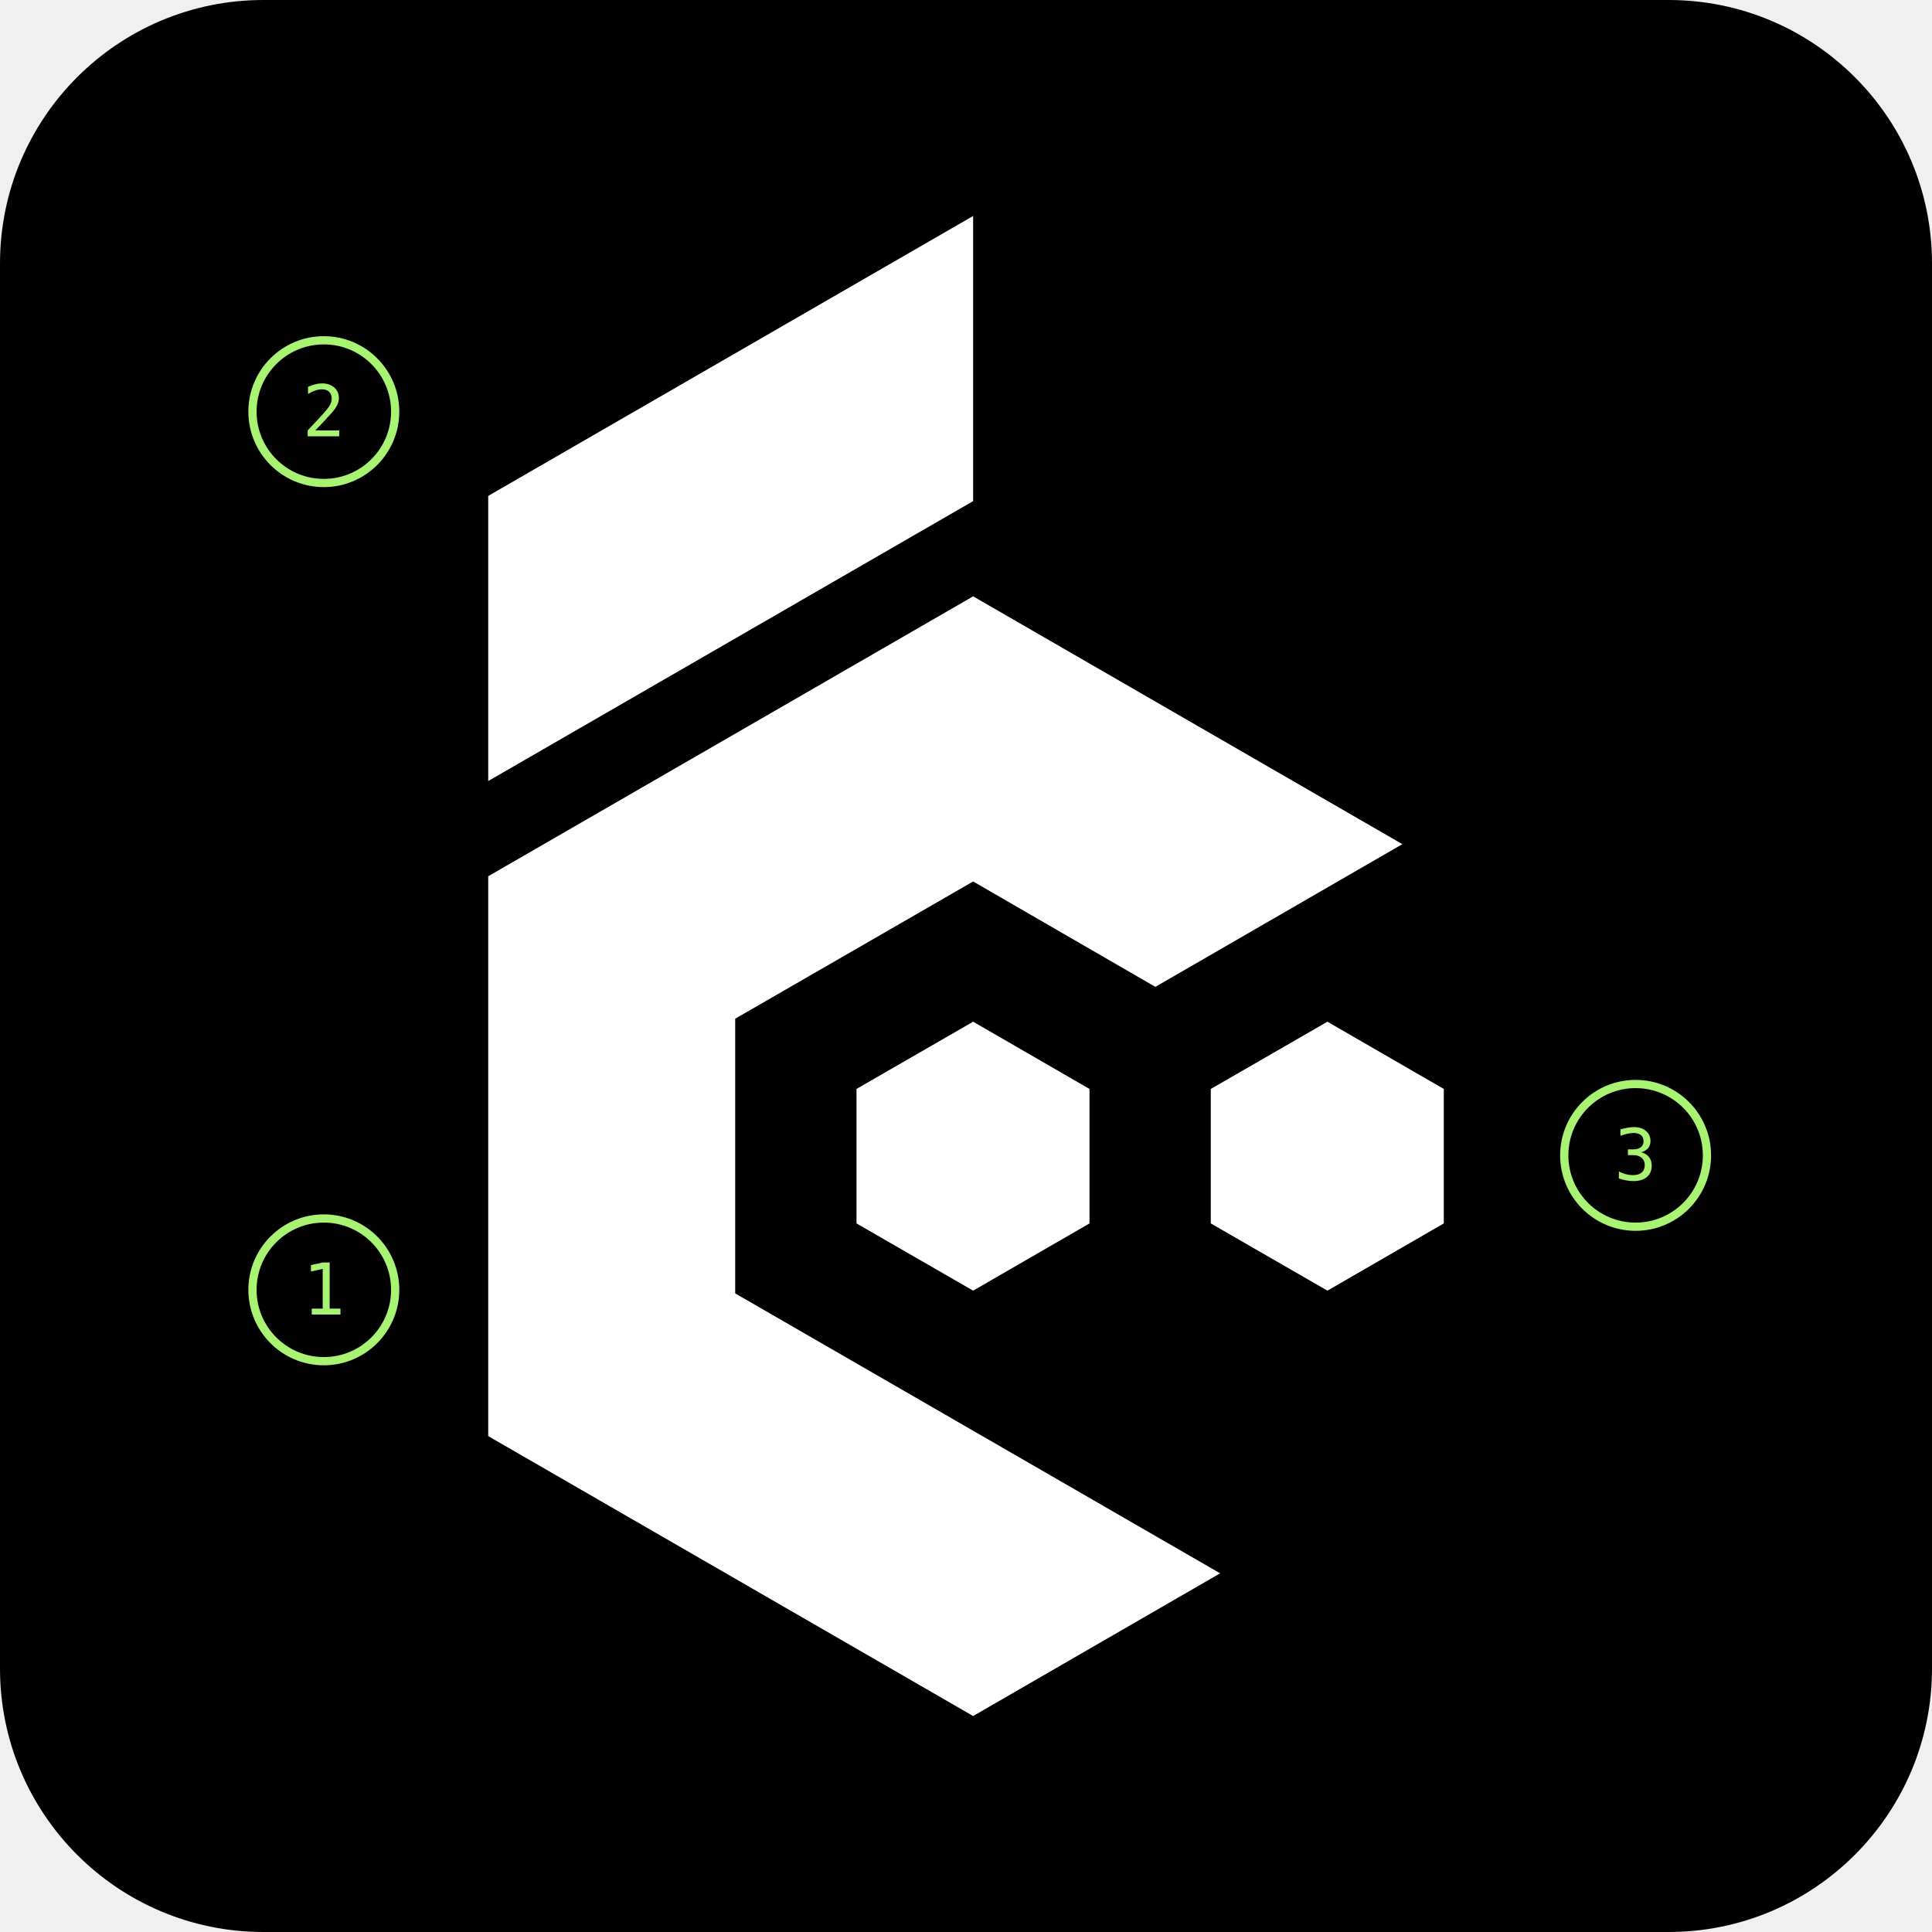
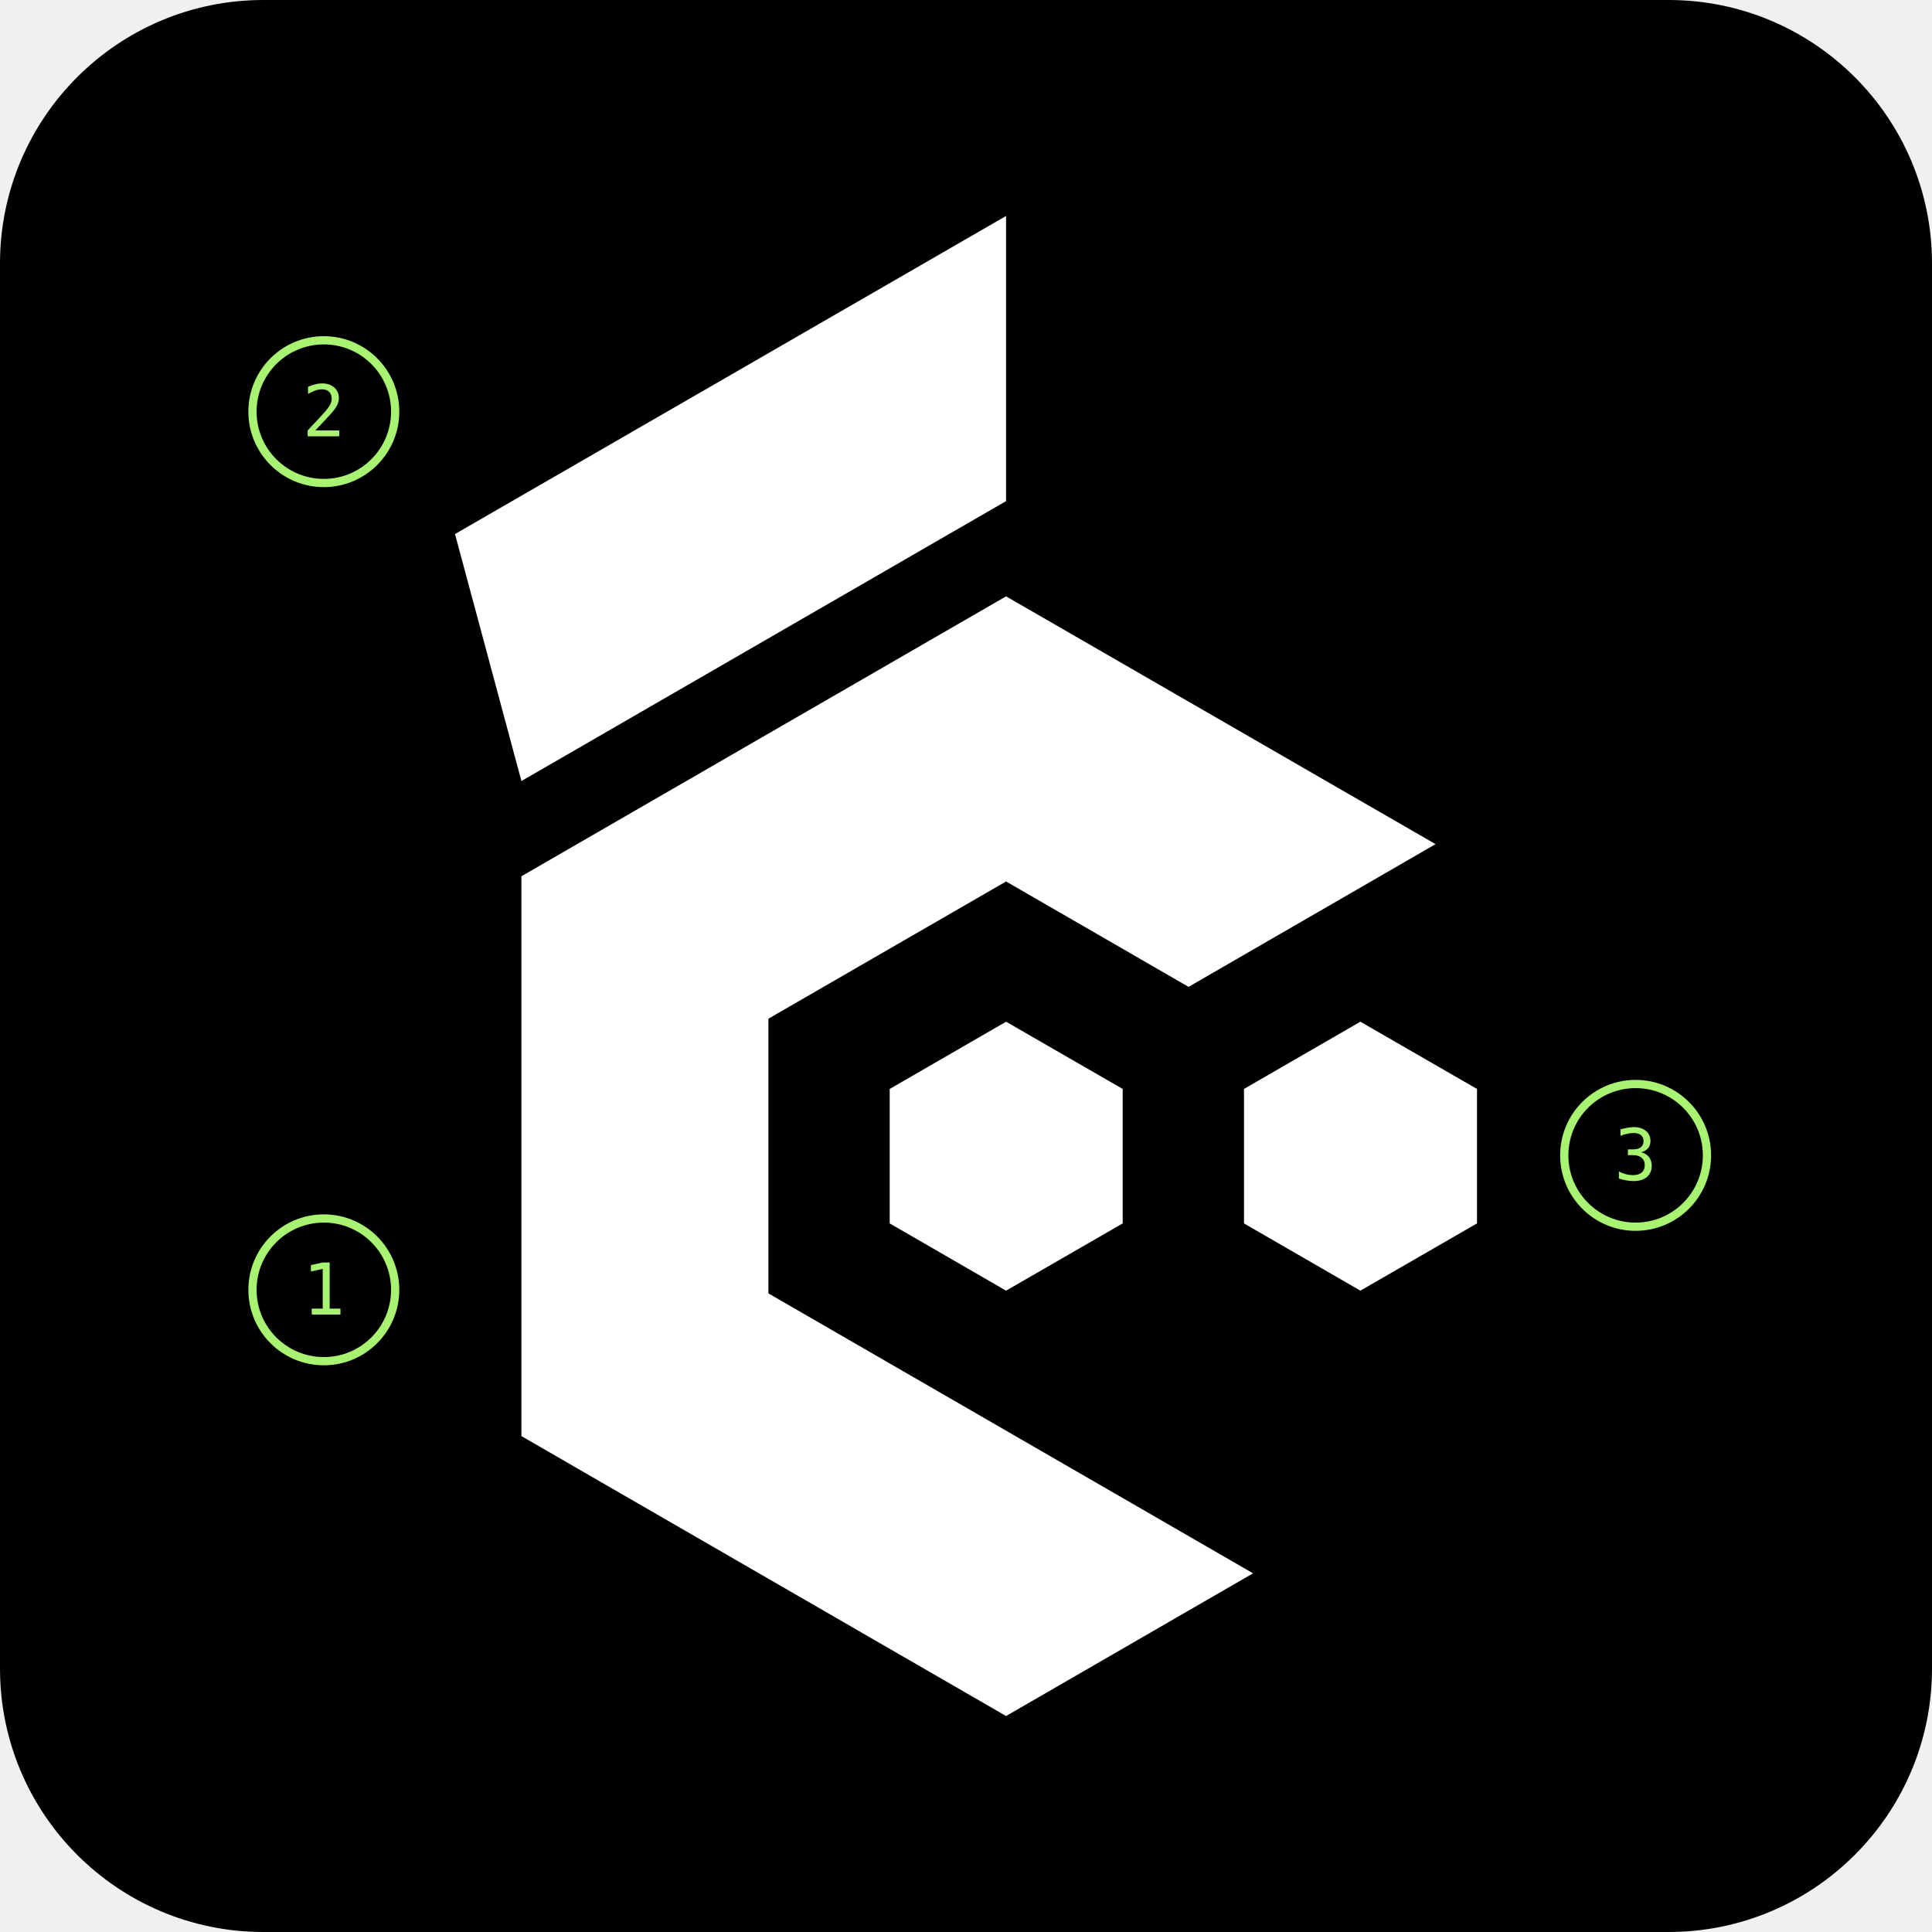
<svg xmlns="http://www.w3.org/2000/svg" viewBox="0 0 704 704">
  <rect width="704" height="704" rx="96" fill="#000" />
-   <polygon points="354.6,217.3 511,307.6 421,359.6 354.6,321.2 267.9,371.2 267.9,471.3 444.6,573.3 354.6,625.3 177.9,523.3 177.9,319.3" fill="#fff" />
-   <polygon points="177.9,284.6 354.6,182.6 354.6,78.7 177.9,180.7" fill="#fff" />
-   <polygon points="354.6,372.3 397,396.8 397,445.8 354.6,470.3 312.1,445.8 312.1,396.8" fill="#fff" />
-   <polygon points="483.7,372.3 526.1,396.8 526.1,445.8 483.7,470.3 441.2,445.8 441.2,396.8" fill="#fff" />
+   <polygon points="366.6,217.3 523.1,307.6 433.1,359.6 366.6,321.2 280,371.2 280,471.3 456.6,573.3 366.6,625.3 190,523.3 190,319.3" fill="#fff" />
+   <polygon points="190,284.6 366.6,182.6 366.6,78.7 165.8,194.6" fill="#fff" />
+   <polygon points="366.6,372.3 409.1,396.8 409.1,445.8 366.6,470.3 324.2,445.8 324.2,396.8" fill="#fff" />
+   <polygon points="495.7,372.3 538.2,396.8 538.2,445.8 495.7,470.3 453.3,445.8 453.3,396.8" fill="#fff" />
  <circle cx="118" cy="470" r="26" fill="#000" stroke="#a8f372" stroke-width="3" />
  <text x="118" y="479" text-anchor="middle" font-family="JetBrains Mono, ui-monospace, Menlo, monospace" font-size="26" fill="#a8f372">1</text>
  <circle cx="118" cy="150" r="26" fill="#000" stroke="#a8f372" stroke-width="3" />
  <text x="118" y="159" text-anchor="middle" font-family="JetBrains Mono, ui-monospace, Menlo, monospace" font-size="26" fill="#a8f372">2</text>
  <circle cx="596" cy="421" r="26" fill="#000" stroke="#a8f372" stroke-width="3" />
  <text x="596" y="430" text-anchor="middle" font-family="JetBrains Mono, ui-monospace, Menlo, monospace" font-size="26" fill="#a8f372">3</text>
</svg>
